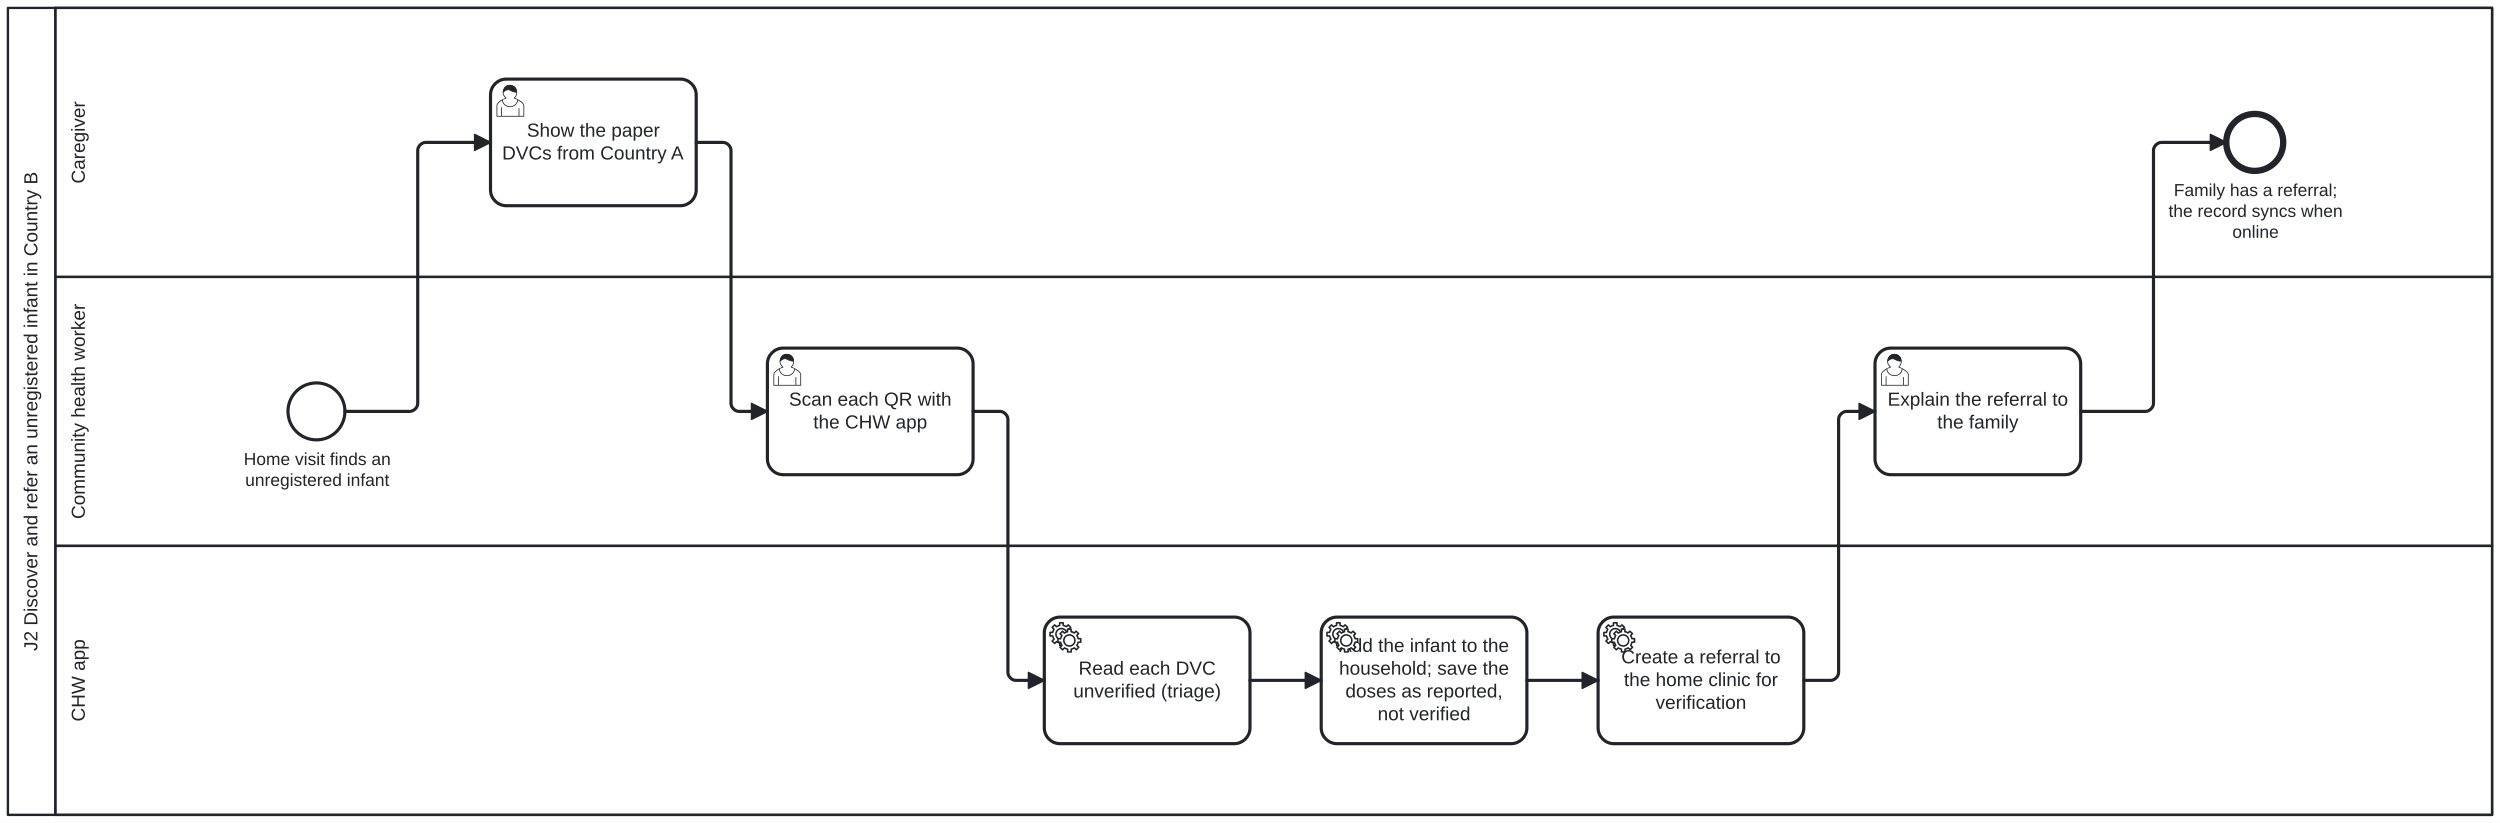
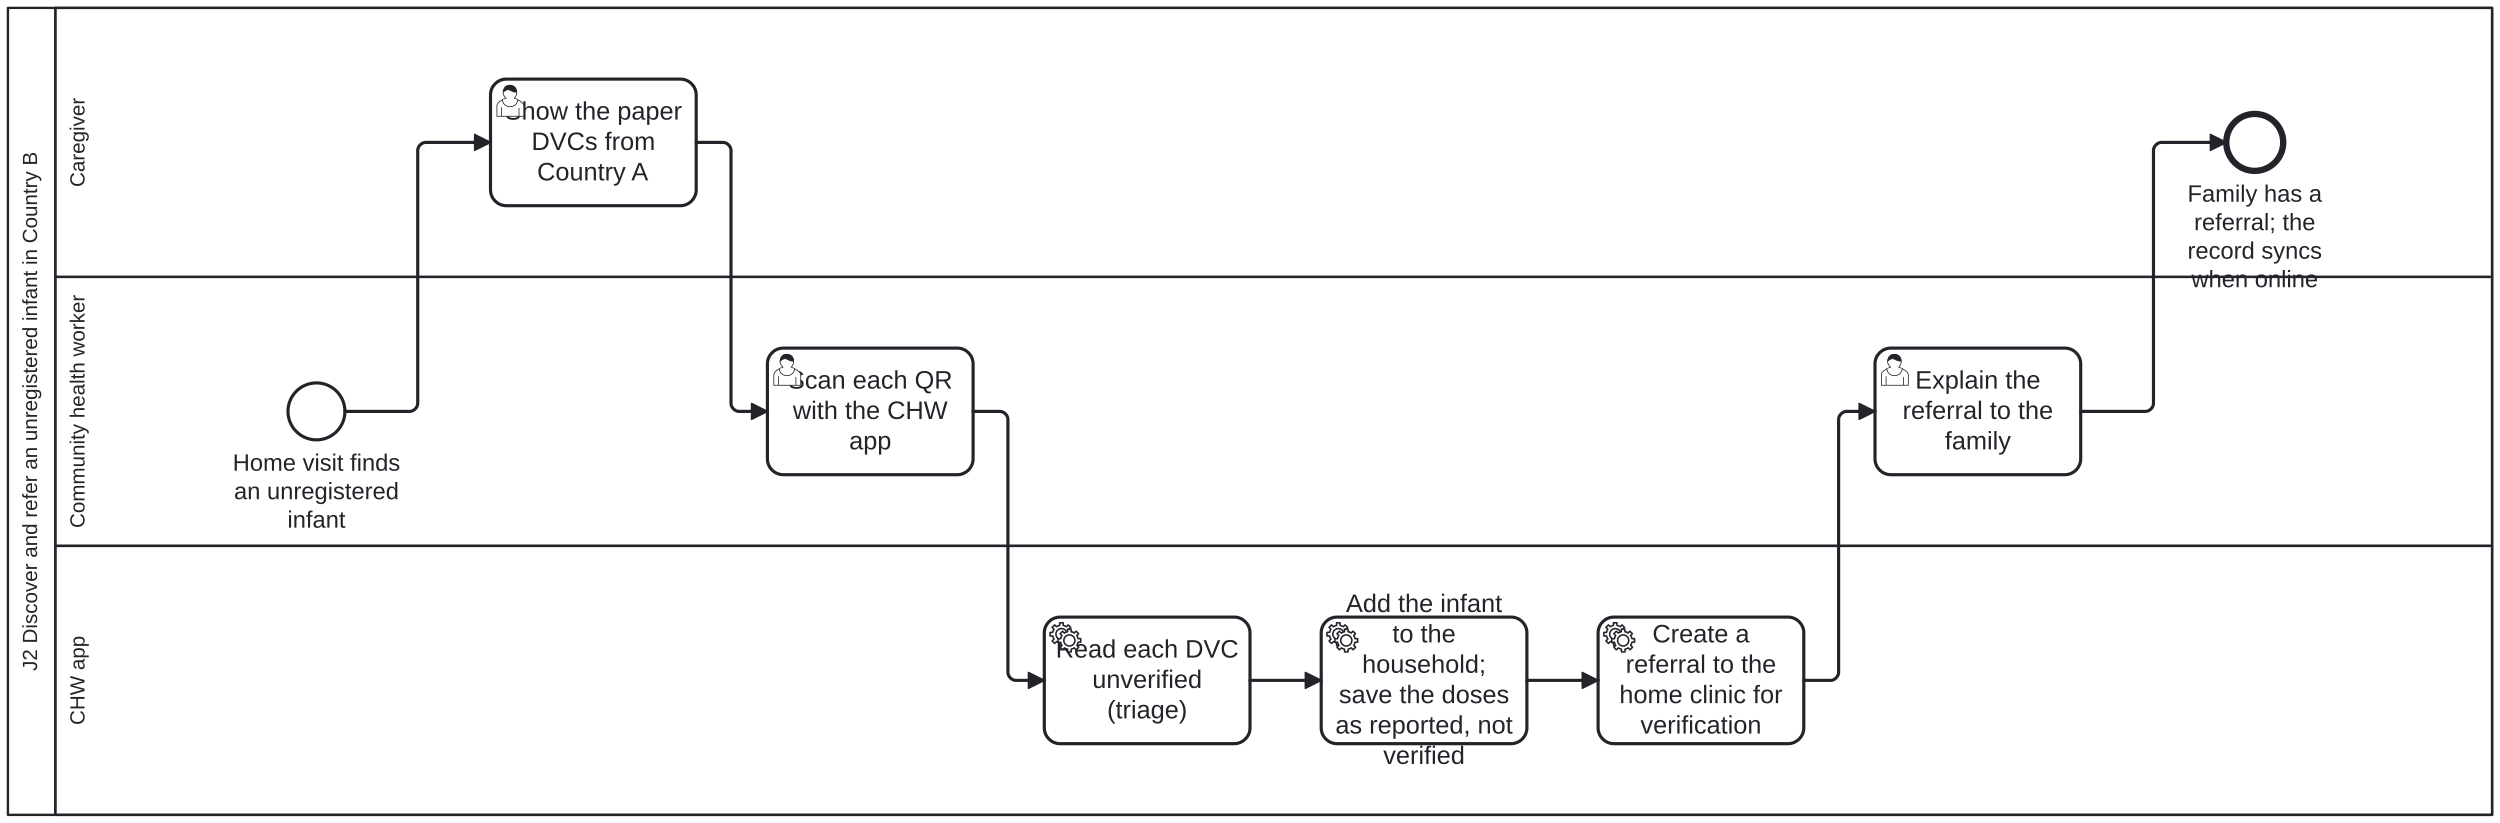
<svg xmlns="http://www.w3.org/2000/svg" width="100%" style="max-width:100%;height:auto" viewBox="95 55 1580 520" version="1.1">
  <rect x="95" y="55" width="1580" height="520" fill="#ffffff" />
  <g class="djs-group">
    <g class="djs-element djs-shape" data-element-id="Participant_Process_J2ChwDiscovery" style="display: block;" transform="matrix(1 0 0 1 100 60)">
      <g class="djs-visual">
        <rect x="0" y="0" width="1570" height="510" rx="0" ry="0" style="stroke-linecap: round; stroke-linejoin: round; stroke: rgb(34, 36, 42); stroke-width: 1.5px; fill: white; fill-opacity: 0.95;" />
        <path style="fill: none; stroke-linecap: round; stroke-linejoin: round; stroke: rgb(34, 36, 42); stroke-width: 1.5px;" d="M30,0L30,510" />
-         <text lineHeight="1.2" class="djs-label" style="font-family: Arial, sans-serif; font-size: 12px; font-weight: normal; fill: rgb(34, 36, 42);" transform="matrix(-1.83697e-16 -1 1 -1.83697e-16 0 510)">
-           <tspan x="103.588" y="18.6">J2 Discover and refer an unregistered infant in Country B</tspan>
+         <text lineHeight="1.05" class="djs-label" transform="matrix(-1.83697e-16 -1 1 -1.83697e-16 0 510)" style="font-family: Arial, sans-serif; font-size: 13px; font-weight: normal; fill: rgb(34, 36, 42);">
+           <tspan x="90.97" y="18.413">J2 Discover and refer an unregistered infant in Country B</tspan>
        </text>
      </g>
      <rect class="djs-hit djs-hit-all" x="0" y="0" width="1570" height="510" style="fill: none; stroke-opacity: 0; stroke: white; stroke-width: 15px;" />
    </g>
    <g class="djs-children">
      <g class="djs-group">
        <g class="djs-element djs-shape" data-element-id="Lane_chw-app" style="display: block;" transform="matrix(1 0 0 1 130 400)">
          <g class="djs-visual">
            <rect x="0" y="0" width="1540" height="170" rx="0" ry="0" style="stroke-linecap: round; stroke-linejoin: round; stroke: rgb(34, 36, 42); stroke-width: 1.5px; fill: white; fill-opacity: 0.25;" />
-             <text lineHeight="1.2" class="djs-label" style="font-family: Arial, sans-serif; font-size: 12px; font-weight: normal; fill: rgb(34, 36, 42);" transform="matrix(-1.83697e-16 -1 1 -1.83697e-16 0 170)">
-               <tspan x="58.993" y="18.6">CHW app</tspan>
+             <text lineHeight="1.05" class="djs-label" transform="matrix(-1.83697e-16 -1 1 -1.83697e-16 0 170)" style="font-family: Arial, sans-serif; font-size: 13px; font-weight: normal; fill: rgb(34, 36, 42);">
+               <tspan x="56.826" y="18.413">CHW app</tspan>
            </text>
          </g>
          <rect class="djs-hit djs-hit-all" x="0" y="0" width="1540" height="170" style="fill: none; stroke-opacity: 0; stroke: white; stroke-width: 15px;" />
        </g>
      </g>
      <g class="djs-group">
        <g class="djs-element djs-shape" data-element-id="Lane_community-health-worker" style="display: block;" transform="matrix(1 0 0 1 130 230)">
          <g class="djs-visual">
            <rect x="0" y="0" width="1540" height="170" rx="0" ry="0" style="stroke-linecap: round; stroke-linejoin: round; stroke: rgb(34, 36, 42); stroke-width: 1.5px; fill: white; fill-opacity: 0.25;" />
-             <text lineHeight="1.2" class="djs-label" style="font-family: Arial, sans-serif; font-size: 12px; font-weight: normal; fill: rgb(34, 36, 42);" transform="matrix(-1.83697e-16 -1 1 -1.83697e-16 0 170)">
-               <tspan x="16.976" y="18.6">Community health worker</tspan>
+             <text lineHeight="1.05" class="djs-label" transform="matrix(-1.83697e-16 -1 1 -1.83697e-16 0 170)" style="font-family: Arial, sans-serif; font-size: 13px; font-weight: normal; fill: rgb(34, 36, 42);">
+               <tspan x="11.307" y="18.413">Community health worker</tspan>
            </text>
          </g>
          <rect class="djs-hit djs-hit-all" x="0" y="0" width="1540" height="170" style="fill: none; stroke-opacity: 0; stroke: white; stroke-width: 15px;" />
        </g>
      </g>
      <g class="djs-group">
        <g class="djs-element djs-shape" data-element-id="Lane_caregiver" style="display: block;" transform="matrix(1 0 0 1 130 60)">
          <g class="djs-visual">
            <rect x="0" y="0" width="1540" height="170" rx="0" ry="0" style="stroke-linecap: round; stroke-linejoin: round; stroke: rgb(34, 36, 42); stroke-width: 1.5px; fill: white; fill-opacity: 0.25;" />
-             <text lineHeight="1.2" class="djs-label" style="font-family: Arial, sans-serif; font-size: 12px; font-weight: normal; fill: rgb(34, 36, 42);" transform="matrix(-1.83697e-16 -1 1 -1.83697e-16 0 170)">
-               <tspan x="58.99" y="18.6">Caregiver</tspan>
+             <text lineHeight="1.05" class="djs-label" transform="matrix(-1.83697e-16 -1 1 -1.83697e-16 0 170)" style="font-family: Arial, sans-serif; font-size: 13px; font-weight: normal; fill: rgb(34, 36, 42);">
+               <tspan x="56.823" y="18.413">Caregiver</tspan>
            </text>
          </g>
          <rect class="djs-hit djs-hit-all" x="0" y="0" width="1540" height="170" style="fill: none; stroke-opacity: 0; stroke: white; stroke-width: 15px;" />
        </g>
      </g>
      <g class="djs-group">
        <g class="djs-element djs-shape" data-element-id="Start" style="display: block;" transform="matrix(1 0 0 1 277 297)">
          <g class="djs-visual">
            <circle cx="18" cy="18" r="18" style="stroke-linecap: round; stroke-linejoin: round; stroke: rgb(34, 36, 42); stroke-width: 2px; fill: white; fill-opacity: 0.95;" />
          </g>
          <rect class="djs-hit djs-hit-all" x="0" y="0" width="36" height="36" style="fill: none; stroke-opacity: 0; stroke: white; stroke-width: 15px;" />
        </g>
      </g>
      <g class="djs-group">
-         <g class="djs-element djs-shape" data-element-id="Start_label" style="display: block;" transform="matrix(1 0 0 1 249 339)">
-           <g class="djs-visual">
-             <text lineHeight="1.2" class="djs-label" style="font-family: Arial, sans-serif; font-size: 11px; font-weight: normal; fill: rgb(34, 36, 42);">
-               <tspan x="0.037" y="9.9">Home visit finds an</tspan>
-               <tspan x="0.942" y="23.1">unregistered infant</tspan>
-             </text>
-           </g>
-           <rect class="djs-hit djs-hit-all" x="0" y="0" width="93" height="27" style="fill: none; stroke-opacity: 0; stroke: white; stroke-width: 15px;" />
+         <g class="djs-element djs-shape" data-element-id="Start_label" style="display: block;" transform="matrix(1 0 0 1 242 339)">
+           <g class="djs-visual">
+             <text lineHeight="1.2" class="djs-label" style="font-family: Arial, sans-serif; font-size: 15px; font-weight: normal; fill: rgb(34, 36, 42);">
+               <tspan x="0.068" y="13.5">Home visit finds</tspan>
+               <tspan x="0.881" y="31.5">an unregistered </tspan>
+               <tspan x="34.653" y="49.5">infant</tspan>
+             </text>
+           </g>
+           <rect class="djs-hit djs-hit-all" x="0" y="0" width="106" height="54" style="fill: none; stroke-opacity: 0; stroke: white; stroke-width: 15px;" />
        </g>
      </g>
      <g class="djs-group">
        <g class="djs-element djs-shape" data-element-id="Task_Show" style="display: block;" transform="matrix(1 0 0 1 405 105)">
          <g class="djs-visual">
            <rect x="0" y="0" width="130" height="80" rx="10" ry="10" style="stroke-linecap: round; stroke-linejoin: round; stroke: rgb(34, 36, 42); stroke-width: 2px; fill: white; fill-opacity: 0.95;" />
-             <text lineHeight="1.2" class="djs-label" style="font-family: Arial, sans-serif; font-size: 12px; font-weight: normal; fill: rgb(34, 36, 42);">
-               <tspan x="22.971" y="36.4">Show the paper </tspan>
-               <tspan x="7.32" y="50.8">DVCs from Country A</tspan>
+             <text lineHeight="1.2" class="djs-label" style="font-family: Arial, sans-serif; font-size: 16px; font-weight: normal; fill: rgb(34, 36, 42);">
+               <tspan x="8.961" y="25.6">Show the paper</tspan>
+               <tspan x="25.887" y="44.8">DVCs from </tspan>
+               <tspan x="29.43" y="64">Country A</tspan>
            </text>
            <path d="m 15,12 c 0.909,-0.845 1.594,-2.049 1.594,-3.385 0,-2.554 -1.805,-4.622 -4.357,-4.622 -2.552,0 -4.288,2.068 -4.288,4.622 0,1.348 0.974,2.562 1.896,3.405 -0.529,0.187 -5.669,2.097 -5.794,4.756 v 6.718 h 17 v -6.718 c 0,-2.298 -5.528,-4.595 -6.051,-4.776 zm -8,6 l 0,5.5 m 11,0 l 0,-5" style="fill: white; stroke-linecap: round; stroke-linejoin: round; stroke: rgb(34, 36, 42); stroke-width: 0.5px;" />
            <path d="m 15,12 m 2.162,1.009 c 0,2.447 -2.158,4.431 -4.821,4.431 -2.665,0 -4.822,-1.981 -4.822,-4.431 " style="fill: white; stroke-linecap: round; stroke-linejoin: round; stroke: rgb(34, 36, 42); stroke-width: 0.5px;" />
            <path d="m 15,12 m -6.9,-3.80 c 0,0 2.251,-2.358 4.274,-1.177 2.024,1.181 4.221,1.537 4.124,0.965 -0.098,-0.57 -0.117,-3.791 -4.191,-4.136 -3.575,0.001 -4.208,3.367 -4.207,4.348 z" style="fill: rgb(34, 36, 42); stroke-linecap: round; stroke-linejoin: round; stroke: rgb(34, 36, 42); stroke-width: 0.5px;" />
          </g>
          <rect class="djs-hit djs-hit-all" x="0" y="0" width="130" height="80" style="fill: none; stroke-opacity: 0; stroke: white; stroke-width: 15px;" />
        </g>
      </g>
      <g class="djs-group">
        <g class="djs-element djs-shape" data-element-id="Task_Scan" style="display: block;" transform="matrix(1 0 0 1 580 275)">
          <g class="djs-visual">
            <rect x="0" y="0" width="130" height="80" rx="10" ry="10" style="stroke-linecap: round; stroke-linejoin: round; stroke: rgb(34, 36, 42); stroke-width: 2px; fill: white; fill-opacity: 0.95;" />
-             <text lineHeight="1.2" class="djs-label" style="font-family: Arial, sans-serif; font-size: 12px; font-weight: normal; fill: rgb(34, 36, 42);">
-               <tspan x="13.643" y="36.4">Scan each QR with </tspan>
-               <tspan x="28.985" y="50.8">the CHW app</tspan>
+             <text lineHeight="1.2" class="djs-label" style="font-family: Arial, sans-serif; font-size: 16px; font-weight: normal; fill: rgb(34, 36, 42);">
+               <tspan x="12.973" y="25.6">Scan each QR </tspan>
+               <tspan x="16.102" y="44.8">with the CHW </tspan>
+               <tspan x="51.652" y="64">app</tspan>
            </text>
            <path d="m 15,12 c 0.909,-0.845 1.594,-2.049 1.594,-3.385 0,-2.554 -1.805,-4.622 -4.357,-4.622 -2.552,0 -4.288,2.068 -4.288,4.622 0,1.348 0.974,2.562 1.896,3.405 -0.529,0.187 -5.669,2.097 -5.794,4.756 v 6.718 h 17 v -6.718 c 0,-2.298 -5.528,-4.595 -6.051,-4.776 zm -8,6 l 0,5.5 m 11,0 l 0,-5" style="fill: white; stroke-linecap: round; stroke-linejoin: round; stroke: rgb(34, 36, 42); stroke-width: 0.5px;" />
            <path d="m 15,12 m 2.162,1.009 c 0,2.447 -2.158,4.431 -4.821,4.431 -2.665,0 -4.822,-1.981 -4.822,-4.431 " style="fill: white; stroke-linecap: round; stroke-linejoin: round; stroke: rgb(34, 36, 42); stroke-width: 0.5px;" />
            <path d="m 15,12 m -6.9,-3.80 c 0,0 2.251,-2.358 4.274,-1.177 2.024,1.181 4.221,1.537 4.124,0.965 -0.098,-0.57 -0.117,-3.791 -4.191,-4.136 -3.575,0.001 -4.208,3.367 -4.207,4.348 z" style="fill: rgb(34, 36, 42); stroke-linecap: round; stroke-linejoin: round; stroke: rgb(34, 36, 42); stroke-width: 0.5px;" />
          </g>
          <rect class="djs-hit djs-hit-all" x="0" y="0" width="130" height="80" style="fill: none; stroke-opacity: 0; stroke: white; stroke-width: 15px;" />
        </g>
      </g>
      <g class="djs-group">
        <g class="djs-element djs-shape" data-element-id="Task_Read" style="display: block;" transform="matrix(1 0 0 1 755 445)">
          <g class="djs-visual">
            <rect x="0" y="0" width="130" height="80" rx="10" ry="10" style="stroke-linecap: round; stroke-linejoin: round; stroke: rgb(34, 36, 42); stroke-width: 2px; fill: white; fill-opacity: 0.95;" />
-             <text lineHeight="1.2" class="djs-label" style="font-family: Arial, sans-serif; font-size: 12px; font-weight: normal; fill: rgb(34, 36, 42);">
-               <tspan x="21.644" y="36.4">Read each DVC </tspan>
-               <tspan x="18.312" y="50.8">unverified (triage)</tspan>
+             <text lineHeight="1.2" class="djs-label" style="font-family: Arial, sans-serif; font-size: 16px; font-weight: normal; fill: rgb(34, 36, 42);">
+               <tspan x="7.191" y="25.6">Read each DVC </tspan>
+               <tspan x="30.312" y="44.8">unverified </tspan>
+               <tspan x="39.66" y="64">(triage)</tspan>
            </text>
            <circle cx="5" cy="5" r="5" transform="translate(6, 6)" style="stroke-linecap: round; stroke-linejoin: round; stroke: none; stroke-width: 2px; fill: white;" />
            <path d="m 12,18 v -1.713 c 0.352,-0.07 0.704,-0.178 1.048,-0.321 0.344,-0.145 0.666,-0.321 0.966,-0.521 l 1.194,1.18 1.567,-1.577 -1.195,-1.18 c 0.403,-0.614 0.683,-1.299 0.825,-2.018 l 1.622,-0.01 v -2.22 l -1.637,0.01 c -0.073,-0.352 -0.178,-0.7 -0.324,-1.044 -0.145,-0.344 -0.321,-0.664 -0.523,-0.962 l 1.131,-1.136 -1.583,-1.563 -1.13,1.136 c -0.614,-0.401 -1.303,-0.681 -2.023,-0.822 l 0.009,-1.619 h -2.241 l 0.004,1.631 c -0.354,0.074 -0.705,0.18 -1.05,0.324 -0.344,0.144 -0.665,0.321 -0.964,0.52 l -1.17,-1.158 -1.567,1.579 1.168,1.157 c -0.403,0.613 -0.683,1.298 -0.825,2.017 l -1.659,0.003 v 2.222 l 1.672,-0.006 c 0.073,0.351 0.18,0.702 0.324,1.045 0.145,0.344 0.321,0.664 0.523,0.961 l -1.199,1.197 1.584,1.56 1.196,-1.193 c 0.614,0.403 1.303,0.682 2.023,0.823 l 7.19e-4,1.699 h 2.227 z m 0.221,-3.996 c -1.789,0.75 -3.858,-0.093 -4.61,-1.874 -0.752,-1.783 0.091,-3.846 1.88,-4.596 1.788,-0.749 3.857,0.093 4.609,1.874 0.752,1.782 -0.091,3.846 -1.88,4.596 z" style="fill: white; stroke-linecap: round; stroke-linejoin: round; stroke: rgb(34, 36, 42); stroke-width: 1px;" />
            <circle cx="5" cy="5" r="5" transform="translate(11, 10)" style="stroke-linecap: round; stroke-linejoin: round; stroke: none; stroke-width: 2px; fill: white;" />
            <path d="m 17,22 v -1.713 c 0.352,-0.07 0.704,-0.178 1.048,-0.321 0.344,-0.145 0.666,-0.321 0.966,-0.521 l 1.194,1.18 1.567,-1.577 -1.195,-1.18 c 0.403,-0.614 0.683,-1.299 0.825,-2.018 l 1.622,-0.01 v -2.22 l -1.637,0.01 c -0.073,-0.352 -0.178,-0.7 -0.324,-1.044 -0.145,-0.344 -0.321,-0.664 -0.523,-0.962 l 1.131,-1.136 -1.583,-1.563 -1.13,1.136 c -0.614,-0.401 -1.303,-0.681 -2.023,-0.822 l 0.009,-1.619 h -2.241 l 0.004,1.631 c -0.354,0.074 -0.705,0.18 -1.05,0.324 -0.344,0.144 -0.665,0.321 -0.964,0.52 l -1.17,-1.158 -1.567,1.579 1.168,1.157 c -0.403,0.613 -0.683,1.298 -0.825,2.017 l -1.659,0.003 v 2.222 l 1.672,-0.006 c 0.073,0.351 0.18,0.702 0.324,1.045 0.145,0.344 0.321,0.664 0.523,0.961 l -1.199,1.197 1.584,1.56 1.196,-1.193 c 0.614,0.403 1.303,0.682 2.023,0.823 l 7.19e-4,1.699 h 2.227 z m 0.221,-3.996 c -1.789,0.75 -3.858,-0.093 -4.61,-1.874 -0.752,-1.783 0.091,-3.846 1.88,-4.596 1.788,-0.749 3.857,0.093 4.609,1.874 0.752,1.782 -0.091,3.846 -1.88,4.596 z" style="fill: white; stroke-linecap: round; stroke-linejoin: round; stroke: rgb(34, 36, 42); stroke-width: 1px;" />
          </g>
          <rect class="djs-hit djs-hit-all" x="0" y="0" width="130" height="80" style="fill: none; stroke-opacity: 0; stroke: white; stroke-width: 15px;" />
        </g>
      </g>
      <g class="djs-group">
        <g class="djs-element djs-shape" data-element-id="Task_Register" style="display: block;" transform="matrix(1 0 0 1 930 445)">
          <g class="djs-visual">
            <rect x="0" y="0" width="130" height="80" rx="10" ry="10" style="stroke-linecap: round; stroke-linejoin: round; stroke: rgb(34, 36, 42); stroke-width: 2px; fill: white; fill-opacity: 0.95;" />
-             <text lineHeight="1.2" class="djs-label" style="font-family: Arial, sans-serif; font-size: 12px; font-weight: normal; fill: rgb(34, 36, 42);">
-               <tspan x="11.293" y="22">Add the infant to the </tspan>
-               <tspan x="11.293" y="36.4">household; save the </tspan>
-               <tspan x="15.304" y="50.8">doses as reported, </tspan>
-               <tspan x="35.65" y="65.2">not verified</tspan>
+             <text lineHeight="1.2" class="djs-label" style="font-family: Arial, sans-serif; font-size: 16px; font-weight: normal; fill: rgb(34, 36, 42);">
+               <tspan x="15.629" y="-3.2">Add the infant </tspan>
+               <tspan x="44.984" y="16">to the </tspan>
+               <tspan x="25.855" y="35.2">household; </tspan>
+               <tspan x="11.188" y="54.4">save the doses </tspan>
+               <tspan x="8.965" y="73.6">as reported, not </tspan>
+               <tspan x="39.211" y="92.8">verified</tspan>
            </text>
            <circle cx="5" cy="5" r="5" transform="translate(6, 6)" style="stroke-linecap: round; stroke-linejoin: round; stroke: none; stroke-width: 2px; fill: white;" />
            <path d="m 12,18 v -1.713 c 0.352,-0.07 0.704,-0.178 1.048,-0.321 0.344,-0.145 0.666,-0.321 0.966,-0.521 l 1.194,1.18 1.567,-1.577 -1.195,-1.18 c 0.403,-0.614 0.683,-1.299 0.825,-2.018 l 1.622,-0.01 v -2.22 l -1.637,0.01 c -0.073,-0.352 -0.178,-0.7 -0.324,-1.044 -0.145,-0.344 -0.321,-0.664 -0.523,-0.962 l 1.131,-1.136 -1.583,-1.563 -1.13,1.136 c -0.614,-0.401 -1.303,-0.681 -2.023,-0.822 l 0.009,-1.619 h -2.241 l 0.004,1.631 c -0.354,0.074 -0.705,0.18 -1.05,0.324 -0.344,0.144 -0.665,0.321 -0.964,0.52 l -1.17,-1.158 -1.567,1.579 1.168,1.157 c -0.403,0.613 -0.683,1.298 -0.825,2.017 l -1.659,0.003 v 2.222 l 1.672,-0.006 c 0.073,0.351 0.18,0.702 0.324,1.045 0.145,0.344 0.321,0.664 0.523,0.961 l -1.199,1.197 1.584,1.56 1.196,-1.193 c 0.614,0.403 1.303,0.682 2.023,0.823 l 7.19e-4,1.699 h 2.227 z m 0.221,-3.996 c -1.789,0.75 -3.858,-0.093 -4.61,-1.874 -0.752,-1.783 0.091,-3.846 1.88,-4.596 1.788,-0.749 3.857,0.093 4.609,1.874 0.752,1.782 -0.091,3.846 -1.88,4.596 z" style="fill: white; stroke-linecap: round; stroke-linejoin: round; stroke: rgb(34, 36, 42); stroke-width: 1px;" />
            <circle cx="5" cy="5" r="5" transform="translate(11, 10)" style="stroke-linecap: round; stroke-linejoin: round; stroke: none; stroke-width: 2px; fill: white;" />
            <path d="m 17,22 v -1.713 c 0.352,-0.07 0.704,-0.178 1.048,-0.321 0.344,-0.145 0.666,-0.321 0.966,-0.521 l 1.194,1.18 1.567,-1.577 -1.195,-1.18 c 0.403,-0.614 0.683,-1.299 0.825,-2.018 l 1.622,-0.01 v -2.22 l -1.637,0.01 c -0.073,-0.352 -0.178,-0.7 -0.324,-1.044 -0.145,-0.344 -0.321,-0.664 -0.523,-0.962 l 1.131,-1.136 -1.583,-1.563 -1.13,1.136 c -0.614,-0.401 -1.303,-0.681 -2.023,-0.822 l 0.009,-1.619 h -2.241 l 0.004,1.631 c -0.354,0.074 -0.705,0.18 -1.05,0.324 -0.344,0.144 -0.665,0.321 -0.964,0.52 l -1.17,-1.158 -1.567,1.579 1.168,1.157 c -0.403,0.613 -0.683,1.298 -0.825,2.017 l -1.659,0.003 v 2.222 l 1.672,-0.006 c 0.073,0.351 0.18,0.702 0.324,1.045 0.145,0.344 0.321,0.664 0.523,0.961 l -1.199,1.197 1.584,1.56 1.196,-1.193 c 0.614,0.403 1.303,0.682 2.023,0.823 l 7.19e-4,1.699 h 2.227 z m 0.221,-3.996 c -1.789,0.75 -3.858,-0.093 -4.61,-1.874 -0.752,-1.783 0.091,-3.846 1.88,-4.596 1.788,-0.749 3.857,0.093 4.609,1.874 0.752,1.782 -0.091,3.846 -1.88,4.596 z" style="fill: white; stroke-linecap: round; stroke-linejoin: round; stroke: rgb(34, 36, 42); stroke-width: 1px;" />
          </g>
          <rect class="djs-hit djs-hit-all" x="0" y="0" width="130" height="80" style="fill: none; stroke-opacity: 0; stroke: white; stroke-width: 15px;" />
        </g>
      </g>
      <g class="djs-group">
        <g class="djs-element djs-shape" data-element-id="Task_Refer" style="display: block;" transform="matrix(1 0 0 1 1105 445)">
          <g class="djs-visual">
            <rect x="0" y="0" width="130" height="80" rx="10" ry="10" style="stroke-linecap: round; stroke-linejoin: round; stroke: rgb(34, 36, 42); stroke-width: 2px; fill: white; fill-opacity: 0.95;" />
-             <text lineHeight="1.2" class="djs-label" style="font-family: Arial, sans-serif; font-size: 12px; font-weight: normal; fill: rgb(34, 36, 42);">
-               <tspan x="14.645" y="29.2">Create a referral to </tspan>
-               <tspan x="16.312" y="43.6">the home clinic for </tspan>
-               <tspan x="36.321" y="58">verification</tspan>
+             <text lineHeight="1.2" class="djs-label" style="font-family: Arial, sans-serif; font-size: 16px; font-weight: normal; fill: rgb(34, 36, 42);">
+               <tspan x="34.316" y="16">Create a </tspan>
+               <tspan x="17.422" y="35.2">referral to the </tspan>
+               <tspan x="13.426" y="54.4">home clinic for </tspan>
+               <tspan x="26.762" y="73.6">verification</tspan>
            </text>
            <circle cx="5" cy="5" r="5" transform="translate(6, 6)" style="stroke-linecap: round; stroke-linejoin: round; stroke: none; stroke-width: 2px; fill: white;" />
            <path d="m 12,18 v -1.713 c 0.352,-0.07 0.704,-0.178 1.048,-0.321 0.344,-0.145 0.666,-0.321 0.966,-0.521 l 1.194,1.18 1.567,-1.577 -1.195,-1.18 c 0.403,-0.614 0.683,-1.299 0.825,-2.018 l 1.622,-0.01 v -2.22 l -1.637,0.01 c -0.073,-0.352 -0.178,-0.7 -0.324,-1.044 -0.145,-0.344 -0.321,-0.664 -0.523,-0.962 l 1.131,-1.136 -1.583,-1.563 -1.13,1.136 c -0.614,-0.401 -1.303,-0.681 -2.023,-0.822 l 0.009,-1.619 h -2.241 l 0.004,1.631 c -0.354,0.074 -0.705,0.18 -1.05,0.324 -0.344,0.144 -0.665,0.321 -0.964,0.52 l -1.17,-1.158 -1.567,1.579 1.168,1.157 c -0.403,0.613 -0.683,1.298 -0.825,2.017 l -1.659,0.003 v 2.222 l 1.672,-0.006 c 0.073,0.351 0.18,0.702 0.324,1.045 0.145,0.344 0.321,0.664 0.523,0.961 l -1.199,1.197 1.584,1.56 1.196,-1.193 c 0.614,0.403 1.303,0.682 2.023,0.823 l 7.19e-4,1.699 h 2.227 z m 0.221,-3.996 c -1.789,0.75 -3.858,-0.093 -4.61,-1.874 -0.752,-1.783 0.091,-3.846 1.88,-4.596 1.788,-0.749 3.857,0.093 4.609,1.874 0.752,1.782 -0.091,3.846 -1.88,4.596 z" style="fill: white; stroke-linecap: round; stroke-linejoin: round; stroke: rgb(34, 36, 42); stroke-width: 1px;" />
            <circle cx="5" cy="5" r="5" transform="translate(11, 10)" style="stroke-linecap: round; stroke-linejoin: round; stroke: none; stroke-width: 2px; fill: white;" />
            <path d="m 17,22 v -1.713 c 0.352,-0.07 0.704,-0.178 1.048,-0.321 0.344,-0.145 0.666,-0.321 0.966,-0.521 l 1.194,1.18 1.567,-1.577 -1.195,-1.18 c 0.403,-0.614 0.683,-1.299 0.825,-2.018 l 1.622,-0.01 v -2.22 l -1.637,0.01 c -0.073,-0.352 -0.178,-0.7 -0.324,-1.044 -0.145,-0.344 -0.321,-0.664 -0.523,-0.962 l 1.131,-1.136 -1.583,-1.563 -1.13,1.136 c -0.614,-0.401 -1.303,-0.681 -2.023,-0.822 l 0.009,-1.619 h -2.241 l 0.004,1.631 c -0.354,0.074 -0.705,0.18 -1.05,0.324 -0.344,0.144 -0.665,0.321 -0.964,0.52 l -1.17,-1.158 -1.567,1.579 1.168,1.157 c -0.403,0.613 -0.683,1.298 -0.825,2.017 l -1.659,0.003 v 2.222 l 1.672,-0.006 c 0.073,0.351 0.18,0.702 0.324,1.045 0.145,0.344 0.321,0.664 0.523,0.961 l -1.199,1.197 1.584,1.56 1.196,-1.193 c 0.614,0.403 1.303,0.682 2.023,0.823 l 7.19e-4,1.699 h 2.227 z m 0.221,-3.996 c -1.789,0.75 -3.858,-0.093 -4.61,-1.874 -0.752,-1.783 0.091,-3.846 1.88,-4.596 1.788,-0.749 3.857,0.093 4.609,1.874 0.752,1.782 -0.091,3.846 -1.88,4.596 z" style="fill: white; stroke-linecap: round; stroke-linejoin: round; stroke: rgb(34, 36, 42); stroke-width: 1px;" />
          </g>
          <rect class="djs-hit djs-hit-all" x="0" y="0" width="130" height="80" style="fill: none; stroke-opacity: 0; stroke: white; stroke-width: 15px;" />
        </g>
      </g>
      <g class="djs-group">
        <g class="djs-element djs-shape" data-element-id="Task_Slip" style="display: block;" transform="matrix(1 0 0 1 1280 275)">
          <g class="djs-visual">
            <rect x="0" y="0" width="130" height="80" rx="10" ry="10" style="stroke-linecap: round; stroke-linejoin: round; stroke: rgb(34, 36, 42); stroke-width: 2px; fill: white; fill-opacity: 0.95;" />
-             <text lineHeight="1.2" class="djs-label" style="font-family: Arial, sans-serif; font-size: 12px; font-weight: normal; fill: rgb(34, 36, 42);">
-               <tspan x="7.971" y="36.4">Explain the referral to</tspan>
-               <tspan x="39.324" y="50.8">the family</tspan>
+             <text lineHeight="1.2" class="djs-label" style="font-family: Arial, sans-serif; font-size: 16px; font-weight: normal; fill: rgb(34, 36, 42);">
+               <tspan x="25.418" y="25.6">Explain the </tspan>
+               <tspan x="17.422" y="44.8">referral to the </tspan>
+               <tspan x="44.109" y="64">family</tspan>
            </text>
            <path d="m 15,12 c 0.909,-0.845 1.594,-2.049 1.594,-3.385 0,-2.554 -1.805,-4.622 -4.357,-4.622 -2.552,0 -4.288,2.068 -4.288,4.622 0,1.348 0.974,2.562 1.896,3.405 -0.529,0.187 -5.669,2.097 -5.794,4.756 v 6.718 h 17 v -6.718 c 0,-2.298 -5.528,-4.595 -6.051,-4.776 zm -8,6 l 0,5.5 m 11,0 l 0,-5" style="fill: white; stroke-linecap: round; stroke-linejoin: round; stroke: rgb(34, 36, 42); stroke-width: 0.5px;" />
            <path d="m 15,12 m 2.162,1.009 c 0,2.447 -2.158,4.431 -4.821,4.431 -2.665,0 -4.822,-1.981 -4.822,-4.431 " style="fill: white; stroke-linecap: round; stroke-linejoin: round; stroke: rgb(34, 36, 42); stroke-width: 0.5px;" />
            <path d="m 15,12 m -6.9,-3.80 c 0,0 2.251,-2.358 4.274,-1.177 2.024,1.181 4.221,1.537 4.124,0.965 -0.098,-0.57 -0.117,-3.791 -4.191,-4.136 -3.575,0.001 -4.208,3.367 -4.207,4.348 z" style="fill: rgb(34, 36, 42); stroke-linecap: round; stroke-linejoin: round; stroke: rgb(34, 36, 42); stroke-width: 0.5px;" />
          </g>
          <rect class="djs-hit djs-hit-all" x="0" y="0" width="130" height="80" style="fill: none; stroke-opacity: 0; stroke: white; stroke-width: 15px;" />
        </g>
      </g>
      <g class="djs-group">
        <g class="djs-element djs-shape" data-element-id="End" style="display: block;" transform="matrix(1 0 0 1 1502 127)">
          <g class="djs-visual">
            <circle cx="18" cy="18" r="18" style="stroke-linecap: round; stroke-linejoin: round; stroke: rgb(34, 36, 42); stroke-width: 4px; fill: white; fill-opacity: 0.95;" />
          </g>
          <rect class="djs-hit djs-hit-all" x="0" y="0" width="36" height="36" style="fill: none; stroke-opacity: 0; stroke: white; stroke-width: 15px;" />
        </g>
      </g>
      <g class="djs-group">
-         <g class="djs-element djs-shape" data-element-id="End_label" style="display: block;" transform="matrix(1 0 0 1 1465 169)">
-           <g class="djs-visual">
-             <text lineHeight="1.2" class="djs-label" style="font-family: Arial, sans-serif; font-size: 11px; font-weight: normal; fill: rgb(34, 36, 42);">
-               <tspan x="3.846" y="9.9">Family has a referral;</tspan>
-               <tspan x="0.473" y="23.1">the record syncs when</tspan>
-               <tspan x="40.821" y="36.3">online</tspan>
-             </text>
-           </g>
-           <rect class="djs-hit djs-hit-all" x="0" y="0" width="111" height="40" style="fill: none; stroke-opacity: 0; stroke: white; stroke-width: 15px;" />
+         <g class="djs-element djs-shape" data-element-id="End_label" style="display: block;" transform="matrix(1 0 0 1 1477 169)">
+           <g class="djs-visual">
+             <text lineHeight="1.2" class="djs-label" style="font-family: Arial, sans-serif; font-size: 15px; font-weight: normal; fill: rgb(34, 36, 42);">
+               <tspan x="0.487" y="13.5">Family has a</tspan>
+               <tspan x="4.65" y="31.5">referral; the</tspan>
+               <tspan x="0.487" y="49.5">record syncs</tspan>
+               <tspan x="2.969" y="67.5">when online</tspan>
+             </text>
+           </g>
+           <rect class="djs-hit djs-hit-all" x="0" y="0" width="86" height="72" style="fill: none; stroke-opacity: 0; stroke: white; stroke-width: 15px;" />
        </g>
      </g>
      <g class="djs-group">
        <g class="djs-element djs-connection" data-element-id="Flow_1" style="display: block;">
          <g class="djs-visual">
            <defs>
              <marker id="bpmn-marker-1" viewBox="0 0 20 20" refX="11" refY="10" markerWidth="10" markerHeight="10" orient="auto">
                <path d="M 1 5 L 11 10 L 1 15 Z" style="stroke-linecap: round; stroke-linejoin: round; stroke: rgb(34, 36, 42); stroke-width: 1px; fill: rgb(34, 36, 42);" />
              </marker>
            </defs>
            <path data-corner-radius="5" style="fill: none; stroke-linecap: round; stroke-linejoin: round; stroke: rgb(34, 36, 42); stroke-width: 2px; marker-end: url('#bpmn-marker-1');" d="M313,315L354,315C356.5,315,359,312.5,359,310L359,150C359,147.5,361.5,145,364,145L405,145" />
          </g>
          <path d="M313,315L359,315L359,145L405,145" class="djs-hit djs-hit-stroke" style="fill: none; stroke-opacity: 0; stroke: white; stroke-width: 15px;" />
        </g>
      </g>
      <g class="djs-group">
        <g class="djs-element djs-connection" data-element-id="Flow_2" style="display: block;">
          <g class="djs-visual">
            <defs>
              <marker id="bpmn-marker-2" viewBox="0 0 20 20" refX="11" refY="10" markerWidth="10" markerHeight="10" orient="auto">
                <path d="M 1 5 L 11 10 L 1 15 Z" style="stroke-linecap: round; stroke-linejoin: round; stroke: rgb(34, 36, 42); stroke-width: 1px; fill: rgb(34, 36, 42);" />
              </marker>
            </defs>
            <path data-corner-radius="5" style="fill: none; stroke-linecap: round; stroke-linejoin: round; stroke: rgb(34, 36, 42); stroke-width: 2px; marker-end: url('#bpmn-marker-2');" d="M535,145L552,145C554.5,145,557,147.5,557,150L557,310C557,312.5,559.5,315,562,315L580,315" />
          </g>
          <path d="M535,145L557,145L557,315L580,315" class="djs-hit djs-hit-stroke" style="fill: none; stroke-opacity: 0; stroke: white; stroke-width: 15px;" />
        </g>
      </g>
      <g class="djs-group">
        <g class="djs-element djs-connection" data-element-id="Flow_3" style="display: block;">
          <g class="djs-visual">
            <defs>
              <marker id="bpmn-marker-3" viewBox="0 0 20 20" refX="11" refY="10" markerWidth="10" markerHeight="10" orient="auto">
                <path d="M 1 5 L 11 10 L 1 15 Z" style="stroke-linecap: round; stroke-linejoin: round; stroke: rgb(34, 36, 42); stroke-width: 1px; fill: rgb(34, 36, 42);" />
              </marker>
            </defs>
            <path data-corner-radius="5" style="fill: none; stroke-linecap: round; stroke-linejoin: round; stroke: rgb(34, 36, 42); stroke-width: 2px; marker-end: url('#bpmn-marker-3');" d="M710,315L727,315C729.5,315,732,317.5,732,320L732,480C732,482.5,734.5,485,737,485L755,485" />
          </g>
          <path d="M710,315L732,315L732,485L755,485" class="djs-hit djs-hit-stroke" style="fill: none; stroke-opacity: 0; stroke: white; stroke-width: 15px;" />
        </g>
      </g>
      <g class="djs-group">
        <g class="djs-element djs-connection" data-element-id="Flow_4" style="display: block;">
          <g class="djs-visual">
            <defs>
              <marker id="bpmn-marker-4" viewBox="0 0 20 20" refX="11" refY="10" markerWidth="10" markerHeight="10" orient="auto">
                <path d="M 1 5 L 11 10 L 1 15 Z" style="stroke-linecap: round; stroke-linejoin: round; stroke: rgb(34, 36, 42); stroke-width: 1px; fill: rgb(34, 36, 42);" />
              </marker>
            </defs>
            <path data-corner-radius="5" style="fill: none; stroke-linecap: round; stroke-linejoin: round; stroke: rgb(34, 36, 42); stroke-width: 2px; marker-end: url('#bpmn-marker-4');" d="M885,485L930,485" />
          </g>
          <path d="M885,485L930,485" class="djs-hit djs-hit-stroke" style="fill: none; stroke-opacity: 0; stroke: white; stroke-width: 15px;" />
        </g>
      </g>
      <g class="djs-group">
        <g class="djs-element djs-connection" data-element-id="Flow_5" style="display: block;">
          <g class="djs-visual">
            <defs>
              <marker id="bpmn-marker-5" viewBox="0 0 20 20" refX="11" refY="10" markerWidth="10" markerHeight="10" orient="auto">
                <path d="M 1 5 L 11 10 L 1 15 Z" style="stroke-linecap: round; stroke-linejoin: round; stroke: rgb(34, 36, 42); stroke-width: 1px; fill: rgb(34, 36, 42);" />
              </marker>
            </defs>
            <path data-corner-radius="5" style="fill: none; stroke-linecap: round; stroke-linejoin: round; stroke: rgb(34, 36, 42); stroke-width: 2px; marker-end: url('#bpmn-marker-5');" d="M1060,485L1105,485" />
          </g>
          <path d="M1060,485L1105,485" class="djs-hit djs-hit-stroke" style="fill: none; stroke-opacity: 0; stroke: white; stroke-width: 15px;" />
        </g>
      </g>
      <g class="djs-group">
        <g class="djs-element djs-connection" data-element-id="Flow_6" style="display: block;">
          <g class="djs-visual">
            <defs>
              <marker id="bpmn-marker-6" viewBox="0 0 20 20" refX="11" refY="10" markerWidth="10" markerHeight="10" orient="auto">
                <path d="M 1 5 L 11 10 L 1 15 Z" style="stroke-linecap: round; stroke-linejoin: round; stroke: rgb(34, 36, 42); stroke-width: 1px; fill: rgb(34, 36, 42);" />
              </marker>
            </defs>
            <path data-corner-radius="5" style="fill: none; stroke-linecap: round; stroke-linejoin: round; stroke: rgb(34, 36, 42); stroke-width: 2px; marker-end: url('#bpmn-marker-6');" d="M1235,485L1252,485C1254.5,485,1257,482.5,1257,480L1257,320C1257,317.5,1259.5,315,1262,315L1280,315" />
          </g>
          <path d="M1235,485L1257,485L1257,315L1280,315" class="djs-hit djs-hit-stroke" style="fill: none; stroke-opacity: 0; stroke: white; stroke-width: 15px;" />
        </g>
      </g>
      <g class="djs-group">
        <g class="djs-element djs-connection" data-element-id="Flow_7" style="display: block;">
          <g class="djs-visual">
            <defs>
              <marker id="bpmn-marker-7" viewBox="0 0 20 20" refX="11" refY="10" markerWidth="10" markerHeight="10" orient="auto">
                <path d="M 1 5 L 11 10 L 1 15 Z" style="stroke-linecap: round; stroke-linejoin: round; stroke: rgb(34, 36, 42); stroke-width: 1px; fill: rgb(34, 36, 42);" />
              </marker>
            </defs>
            <path data-corner-radius="5" style="fill: none; stroke-linecap: round; stroke-linejoin: round; stroke: rgb(34, 36, 42); stroke-width: 2px; marker-end: url('#bpmn-marker-7');" d="M1410,315L1451,315C1453.5,315,1456,312.5,1456,310L1456,150C1456,147.5,1458.5,145,1461,145L1502,145" />
          </g>
          <path d="M1410,315L1456,315L1456,145L1502,145" class="djs-hit djs-hit-stroke" style="fill: none; stroke-opacity: 0; stroke: white; stroke-width: 15px;" />
        </g>
      </g>
    </g>
  </g>
</svg>
